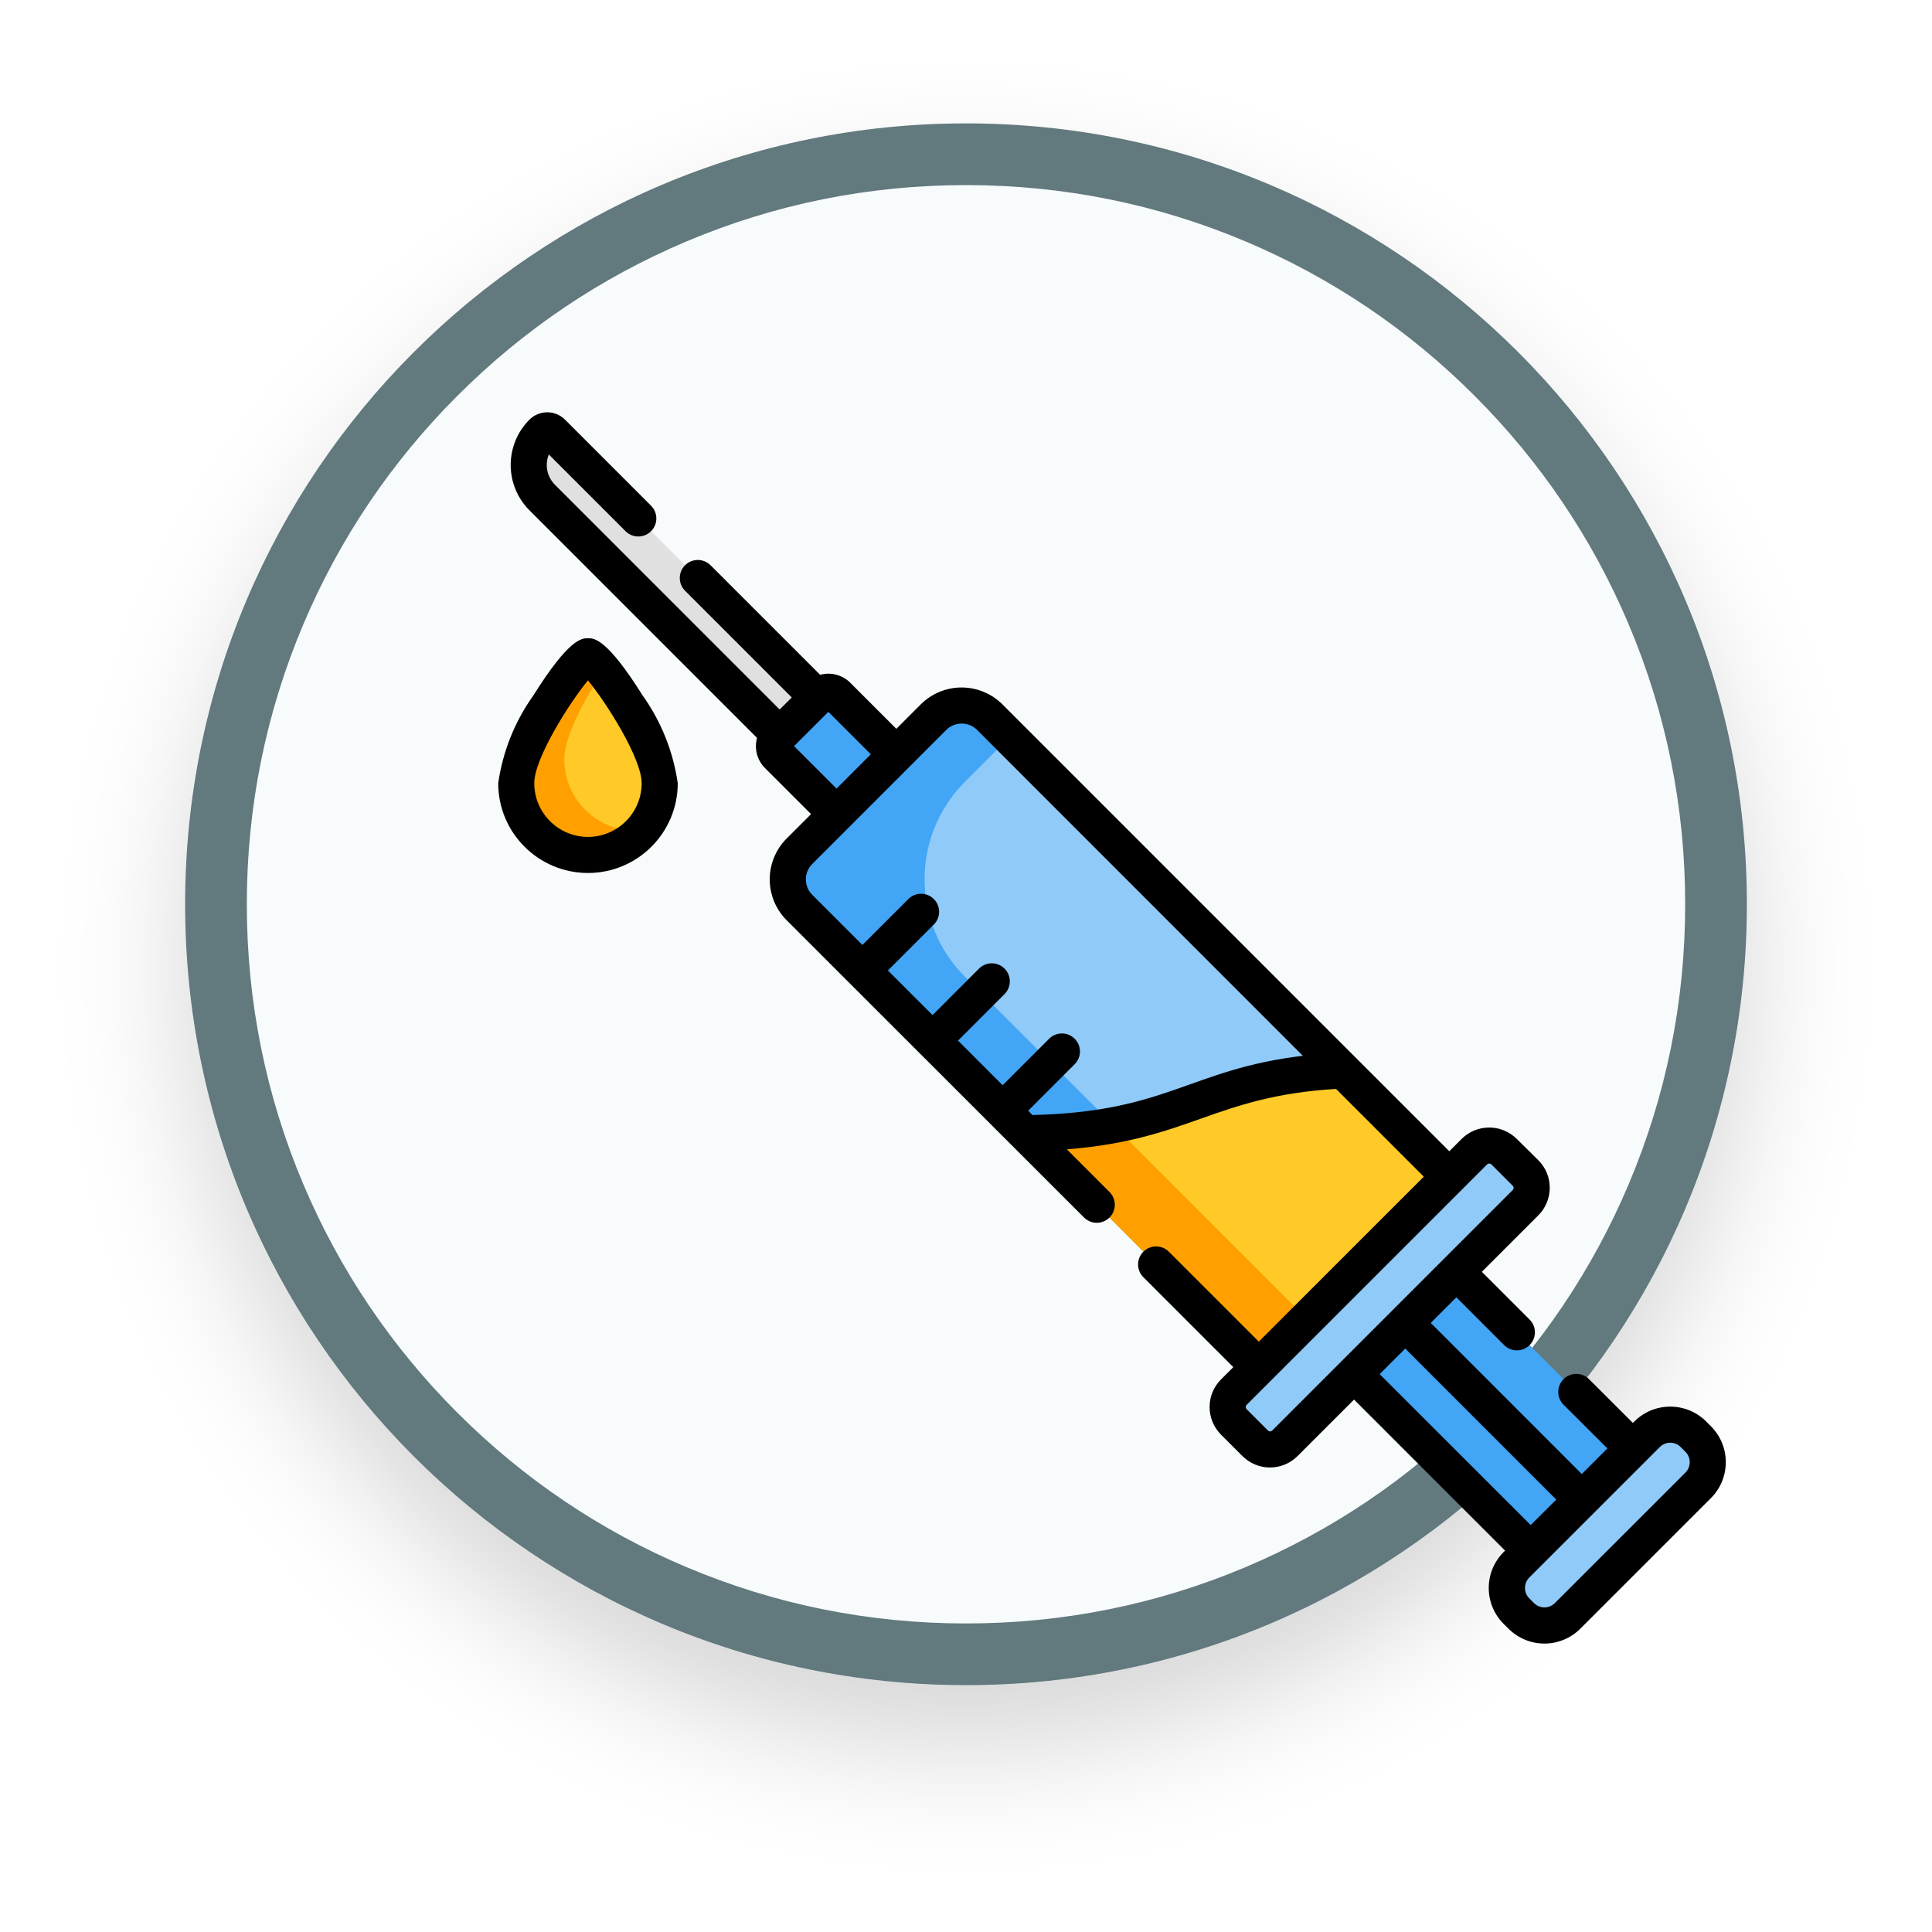
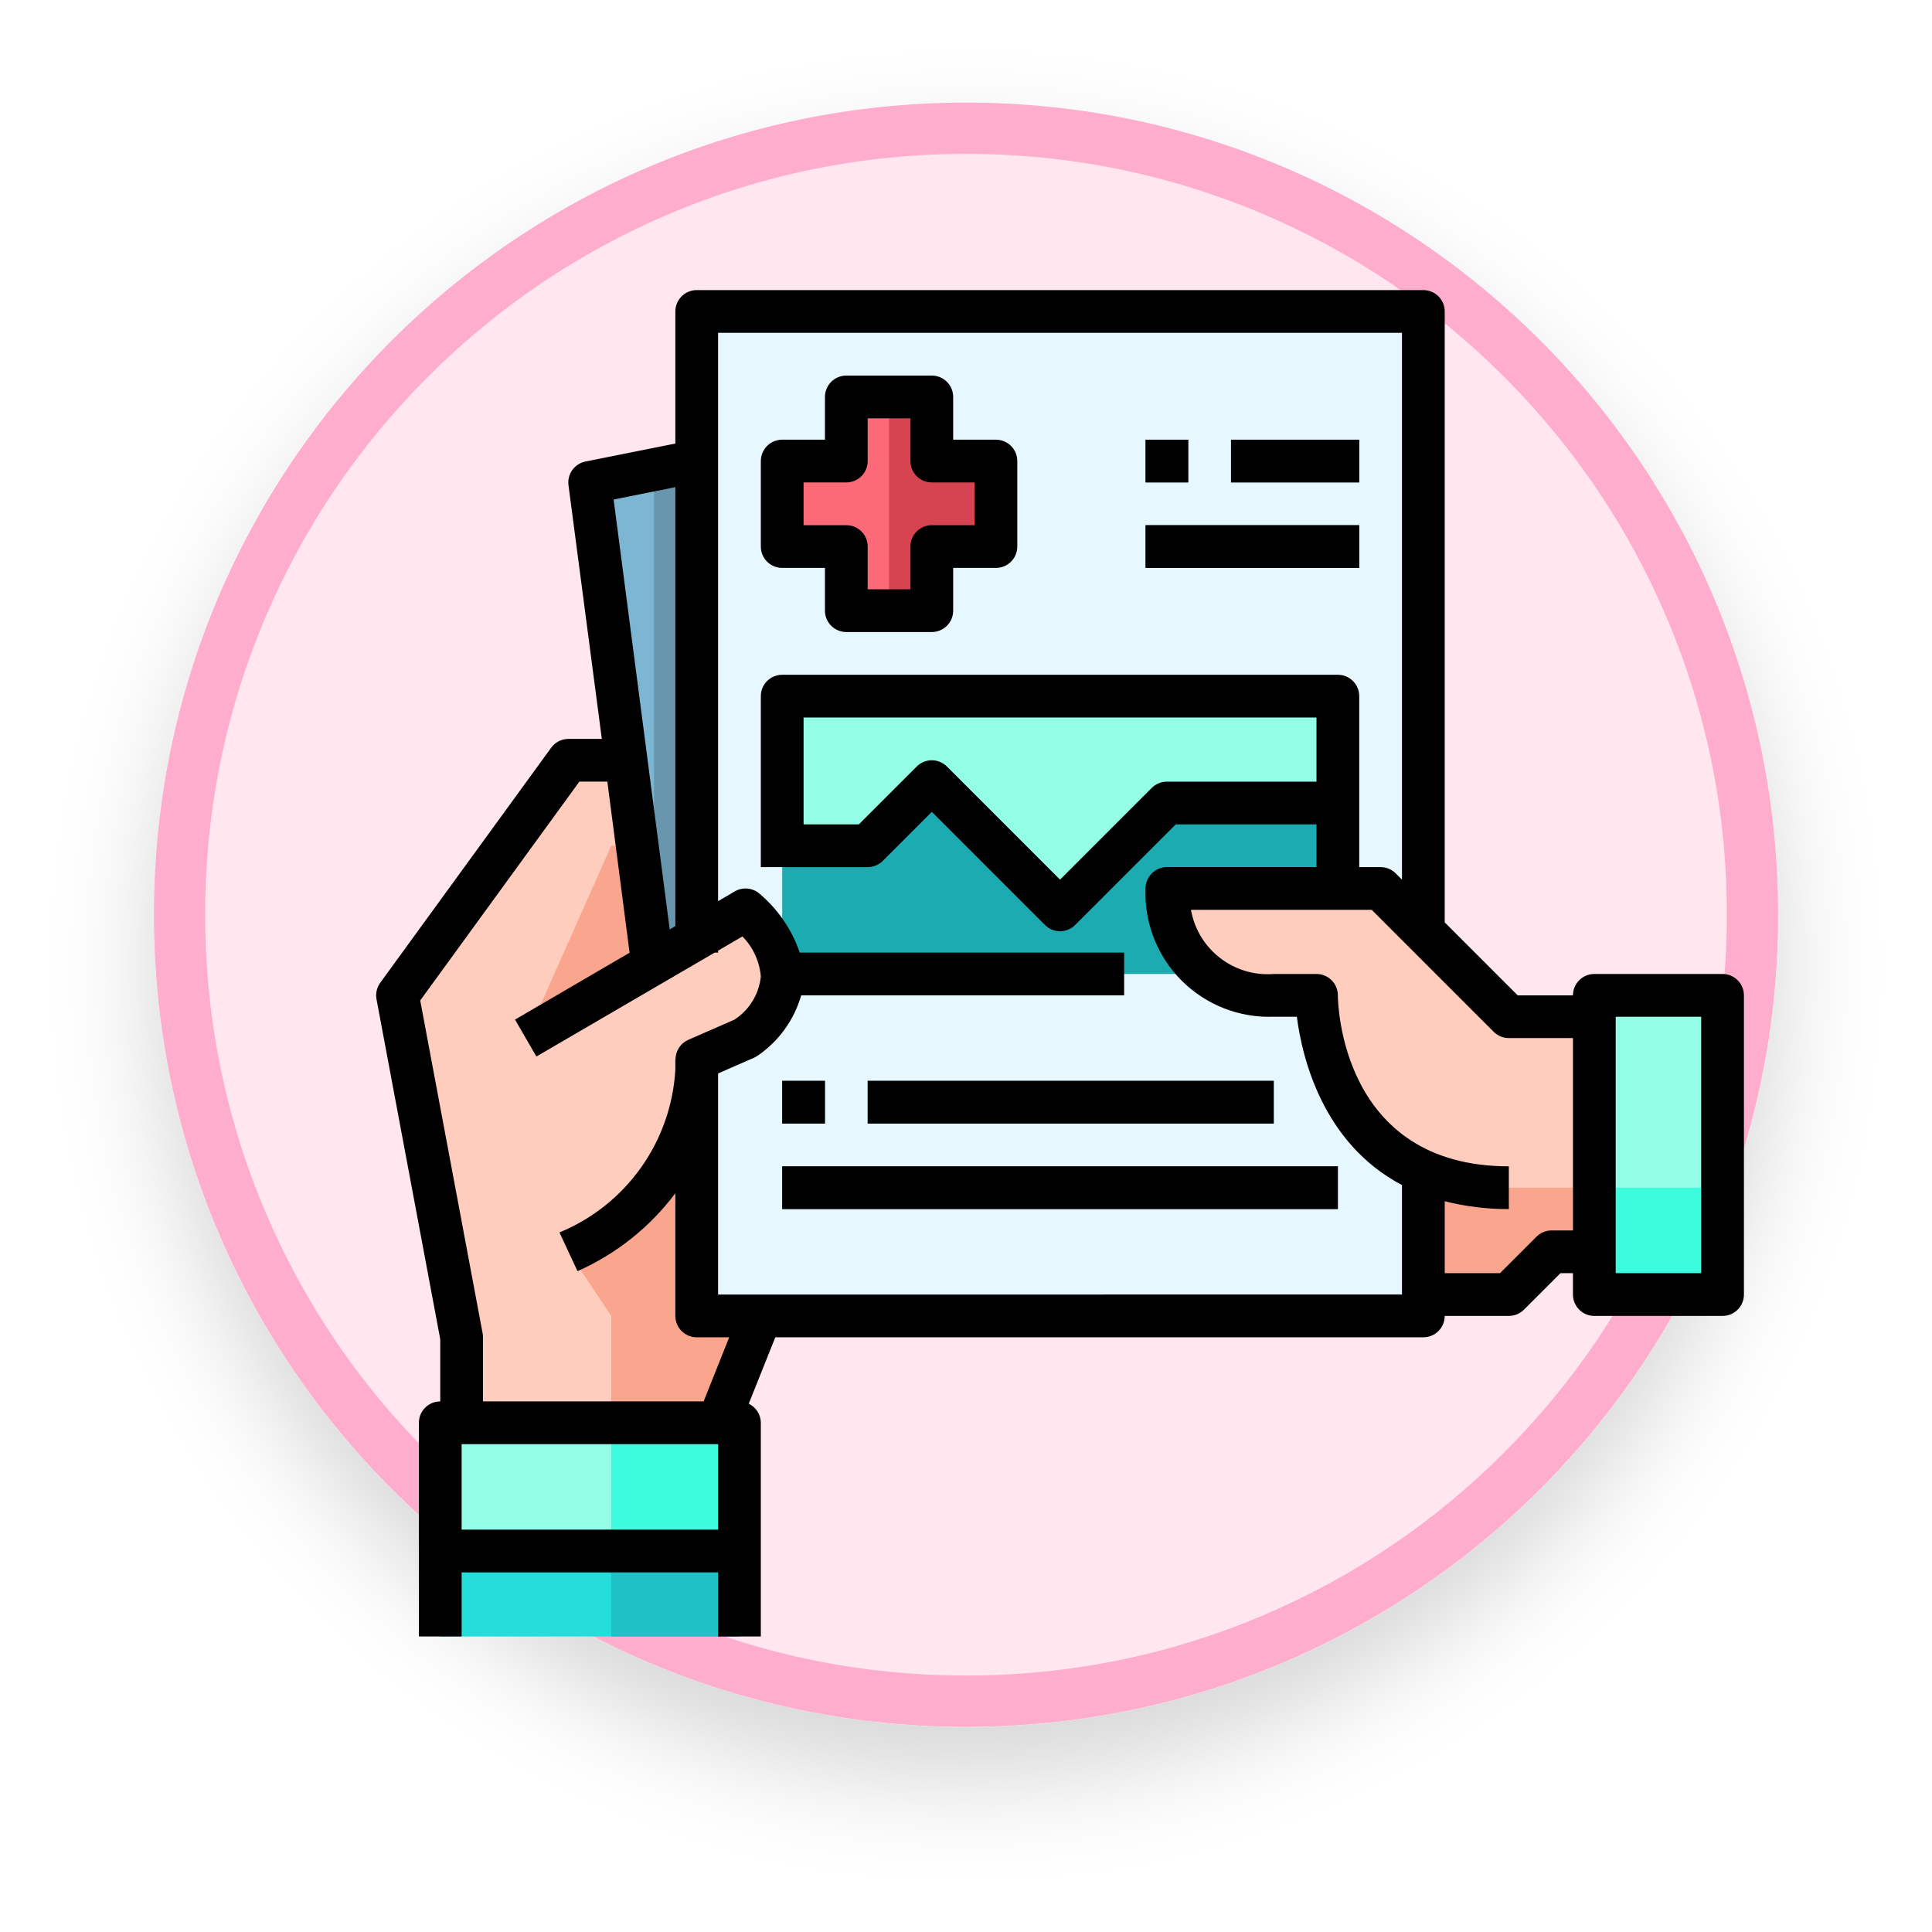
- <svg xmlns="http://www.w3.org/2000/svg" width="93.934" height="93.934" viewBox="0 0 93.934 93.934">
+ <svg xmlns="http://www.w3.org/2000/svg" width="113" height="113" viewBox="0 0 113 113">
  <defs>
-     <filter id="Path_978624" x="0" y="0" width="93.934" height="93.934" filterUnits="userSpaceOnUse">
+     <filter id="Path_982547" x="0" y="0" width="113" height="113" filterUnits="userSpaceOnUse">
      <feOffset dy="3" input="SourceAlpha" />
      <feGaussianBlur stdDeviation="3" result="blur" />
      <feFlood flood-opacity="0.161" />
      <feComposite operator="in" in2="blur" />
      <feComposite in="SourceGraphic" />
    </filter>
  </defs>
-   <g id="Group_1210706" data-name="Group 1210706" transform="translate(-189 -6153.875)">
-     <g id="Group_1209928" data-name="Group 1209928">
-       <g id="Group_1208659" data-name="Group 1208659" transform="translate(-420 3972.155)">
-         <g id="Group_1208062" data-name="Group 1208062" transform="translate(412 751.719)">
-           <g id="Group_1144123" data-name="Group 1144123" transform="translate(206 1436)">
-             <g transform="matrix(1, 0, 0, 1, -9, -6)" filter="url(#Path_978624)">
-               <g id="Path_978624-2" data-name="Path 978624" transform="translate(9 6)" fill="#f7fbfc">
-                 <path d="M 37.967 74.434 C 33.043 74.434 28.268 73.47 23.773 71.568 C 19.43 69.732 15.53 67.102 12.181 63.753 C 8.831 60.403 6.202 56.503 4.365 52.161 C 2.464 47.666 1.5 42.89 1.5 37.967 C 1.5 33.043 2.464 28.268 4.365 23.773 C 6.202 19.43 8.831 15.53 12.181 12.181 C 15.53 8.831 19.43 6.202 23.773 4.365 C 28.268 2.464 33.043 1.5 37.967 1.5 C 42.89 1.5 47.666 2.464 52.161 4.365 C 56.503 6.202 60.403 8.831 63.753 12.181 C 67.102 15.53 69.732 19.43 71.568 23.773 C 73.47 28.268 74.434 33.043 74.434 37.967 C 74.434 42.89 73.47 47.666 71.568 52.161 C 69.732 56.503 67.102 60.403 63.753 63.753 C 60.403 67.102 56.503 69.732 52.161 71.568 C 47.666 73.47 42.89 74.434 37.967 74.434 Z" stroke="none" />
-                 <path d="M 37.967 3 C 33.245 3 28.666 3.924 24.357 5.747 C 20.194 7.508 16.454 10.029 13.242 13.242 C 10.029 16.454 7.508 20.194 5.747 24.357 C 3.924 28.666 3 33.245 3 37.967 C 3 42.689 3.924 47.268 5.747 51.577 C 7.508 55.74 10.029 59.48 13.242 62.692 C 16.454 65.904 20.194 68.426 24.357 70.187 C 28.666 72.009 33.245 72.934 37.967 72.934 C 42.689 72.934 47.268 72.009 51.577 70.187 C 55.74 68.426 59.48 65.904 62.692 62.692 C 65.904 59.48 68.426 55.74 70.187 51.577 C 72.009 47.268 72.934 42.689 72.934 37.967 C 72.934 33.245 72.009 28.666 70.187 24.357 C 68.426 20.194 65.904 16.454 62.692 13.242 C 59.48 10.029 55.74 7.508 51.577 5.747 C 47.268 3.924 42.689 3 37.967 3 M 37.967 0 C 58.935 0 75.934 16.998 75.934 37.967 C 75.934 58.935 58.935 75.934 37.967 75.934 C 16.998 75.934 0 58.935 0 37.967 C 0 16.998 16.998 0 37.967 0 Z" stroke="none" fill="#62797e" />
+   <g id="Group_1223660" data-name="Group 1223660" transform="translate(-1216 -8013.033)">
+     <g id="Group_1222922" data-name="Group 1222922">
+       <g id="Group_1219118" data-name="Group 1219118" transform="translate(0 923.189)">
+         <g id="Group_1217927" data-name="Group 1217927" transform="translate(-1.234 -2607)">
+           <g id="Group_1216308" data-name="Group 1216308" transform="translate(1226.234 9702.844)">
+             <g id="Group_1208705" data-name="Group 1208705">
+               <g id="Group_1148633" data-name="Group 1148633">
+                 <g id="Group_1148525" data-name="Group 1148525">
+                   <g transform="matrix(1, 0, 0, 1, -9, -6)" filter="url(#Path_982547)">
+                     <g id="Path_982547-2" data-name="Path 982547" transform="translate(9 6)" fill="#ffe6ef">
+                       <path d="M 47.5 93.5 C 41.289 93.5 35.265 92.284 29.595 89.886 C 24.118 87.569 19.198 84.252 14.973 80.027 C 10.748 75.802 7.431 70.882 5.114 65.405 C 2.716 59.735 1.5 53.711 1.5 47.5 C 1.5 41.289 2.716 35.265 5.114 29.595 C 7.431 24.118 10.748 19.198 14.973 14.973 C 19.198 10.748 24.118 7.431 29.595 5.114 C 35.265 2.716 41.289 1.5 47.5 1.5 C 53.711 1.5 59.735 2.716 65.405 5.114 C 70.882 7.431 75.802 10.748 80.027 14.973 C 84.252 19.198 87.569 24.118 89.886 29.595 C 92.284 35.265 93.5 41.289 93.5 47.5 C 93.5 53.711 92.284 59.735 89.886 65.405 C 87.569 70.882 84.252 75.802 80.027 80.027 C 75.802 84.252 70.882 87.569 65.405 89.886 C 59.735 92.284 53.711 93.5 47.5 93.5 Z" stroke="none" />
+                       <path d="M 47.5 3 C 41.491 3 35.664 4.176 30.18 6.496 C 24.881 8.737 20.122 11.946 16.034 16.034 C 11.946 20.122 8.737 24.881 6.496 30.18 C 4.176 35.664 3 41.491 3 47.5 C 3 53.509 4.176 59.336 6.496 64.82 C 8.737 70.119 11.946 74.878 16.034 78.966 C 20.122 83.054 24.881 86.263 30.18 88.504 C 35.664 90.824 41.491 92 47.5 92 C 53.509 92 59.336 90.824 64.82 88.504 C 70.119 86.263 74.878 83.054 78.966 78.966 C 83.054 74.878 86.263 70.119 88.504 64.82 C 90.824 59.336 92 53.509 92 47.5 C 92 41.491 90.824 35.664 88.504 30.18 C 86.263 24.881 83.054 20.122 78.966 16.034 C 74.878 11.946 70.119 8.737 64.82 6.496 C 59.336 4.176 53.509 3 47.5 3 M 47.5 0 C 73.734 0 95 21.266 95 47.5 C 95 73.734 73.734 95 47.5 95 C 21.266 95 0 73.734 0 47.5 C 0 21.266 21.266 0 47.5 0 Z" stroke="none" fill="#ffadcc" />
+                     </g>
+                   </g>
+                 </g>
              </g>
            </g>
          </g>
        </g>
      </g>
-       <g id="heroina_1_" data-name="heroina (1)" transform="translate(272.907 6233.785) rotate(-180)">
-         <path id="Path_1079382" data-name="Path 1079382" d="M6.975,3.487A3.487,3.487,0,0,0,0,3.487C0,5.413,3.049,9.661,3.487,9.661S6.975,5.413,6.975,3.487Z" transform="translate(51.832 38.343)" fill="#ffca28" />
-         <path id="Path_1079383" data-name="Path 1079383" d="M2.615,9.661c-.111,0-.39-.273-.744-.711C2.8,7.566,3.764,5.742,3.764,4.657A3.487,3.487,0,0,0,.277,1.169c-.093,0-.185,0-.277.012A3.487,3.487,0,0,1,6.1,3.487C6.1,5.413,3.054,9.661,2.615,9.661Z" transform="translate(52.705 38.343)" fill="#ffa000" />
-         <path id="Path_1079384" data-name="Path 1079384" d="M31.6,25.081,25.081,31.6a1.936,1.936,0,0,1-2.738,0L0,9.253,9.253,0,31.6,22.343A1.936,1.936,0,0,1,31.6,25.081Z" transform="translate(13.442 13.443)" fill="#90caf9" />
-         <path id="Path_1079385" data-name="Path 1079385" d="M24.682,25.081,18.166,31.6a1.936,1.936,0,0,1-2.738,0l-.969-.969,2.175-2.175a6.7,6.7,0,0,0,0-9.479L0,2.338,2.338,0,24.681,22.343A1.936,1.936,0,0,1,24.682,25.081Z" transform="translate(20.357 13.443)" fill="#42a5f5" />
-         <rect id="Rectangle_418187" data-name="Rectangle 418187" width="7.027" height="12.138" transform="translate(4.517 9.488) rotate(-45)" fill="#42a5f5" />
-         <path id="Path_1079386" data-name="Path 1079386" d="M12,.3.3,12a1.018,1.018,0,0,0,0,1.439l1.045,1.045a1.018,1.018,0,0,0,1.439,0l11.7-11.7a1.018,1.018,0,0,0,0-1.439L13.439.3A1.018,1.018,0,0,0,12,.3Z" transform="translate(9.435 9.436)" fill="#ef5350" />
-         <path id="Path_1079387" data-name="Path 1079387" d="M12,.3.3,12a1.018,1.018,0,0,0,0,1.439l1.045,1.045a1.018,1.018,0,0,0,1.439,0l11.7-11.7a1.018,1.018,0,0,0,0-1.439L13.439.3A1.018,1.018,0,0,0,12,.3Z" transform="translate(9.435 9.436)" fill="#90caf9" />
-         <path id="Path_1079388" data-name="Path 1079388" d="M6.815.466.466,6.815a1.593,1.593,0,0,0,0,2.252L.7,9.3a1.593,1.593,0,0,0,2.252,0L9.3,2.951A1.593,1.593,0,0,0,9.3.7L9.068.466A1.593,1.593,0,0,0,6.815.466Z" transform="translate(0.876 0.877)" fill="#90caf9" />
-         <path id="Path_1079389" data-name="Path 1079389" d="M5.764,3.755,3.755,5.764a.635.635,0,0,1-.9,0L0,2.908,2.908,0,5.764,2.857A.635.635,0,0,1,5.764,3.755Z" transform="translate(40.326 40.328)" fill="#42a5f5" />
-         <path id="Path_1079390" data-name="Path 1079390" d="M1.828,0,0,1.828,12.883,14.711a.347.347,0,0,0,.491,0h0a2.238,2.238,0,0,0,0-3.166Z" transform="translate(44.172 44.174)" fill="#e0e0e0" />
-         <path id="Path_1079391" data-name="Path 1079391" d="M0,9.253,9.253,0l11.37,11.37c-7.757.094-8.378,2.713-15.46,3.046Z" transform="translate(13.442 13.443)" fill="#ffca28" />
-         <path id="Path_1079392" data-name="Path 1079392" d="M0,2.338,2.338,0l11.37,11.37a24.642,24.642,0,0,0-4.288.389Z" transform="translate(20.357 13.443)" fill="#ffa000" />
-         <g id="Group_1209927" data-name="Group 1209927" transform="translate(0 0)">
-           <path id="Path_1079393" data-name="Path 1079393" d="M7.015,8.639c-1.741,2.775-2.356,2.775-2.651,2.775s-.91,0-2.651-2.775A9.719,9.719,0,0,1,0,4.364a4.364,4.364,0,1,1,8.729,0A9.718,9.718,0,0,1,7.015,8.639ZM4.364,1.754a2.613,2.613,0,0,0-2.61,2.611c0,1.211,1.724,3.923,2.611,5,.886-1.074,2.611-3.786,2.611-5A2.614,2.614,0,0,0,4.364,1.754Z" transform="translate(50.955 37.466)" />
-           <path id="Path_1079394" data-name="Path 1079394" d="M58.166,55.1a3.119,3.119,0,0,1,0,4.406,1.223,1.223,0,0,1-1.731,0L52.24,55.31a.877.877,0,0,1,1.24-1.24l3.744,3.744a1.364,1.364,0,0,0-.3-1.475L46,45.414,45.412,46l5.175,5.175a.877.877,0,1,1-1.24,1.24L44.031,47.1a1.5,1.5,0,0,1-1.468-.389l-2.236-2.236L39.143,45.66a2.811,2.811,0,0,1-3.978,0L13.442,23.937l-.6.6a1.9,1.9,0,0,1-2.679,0L9.113,23.5a1.894,1.894,0,0,1,0-2.679l2.746-2.746-2.31-2.31a.877.877,0,1,1,1.24-1.24l2.31,2.31,1.245-1.245L7,8.243,5.756,9.488,7.9,11.627a.877.877,0,0,1-1.24,1.24L4.516,10.728l-.07.07a2.473,2.473,0,0,1-3.493,0l-.232-.232a2.473,2.473,0,0,1,0-3.493L7.071.724a2.468,2.468,0,0,1,3.493,0L10.8.956a2.468,2.468,0,0,1,0,3.493l-.07.07,7.343,7.343,2.746-2.746a1.894,1.894,0,0,1,2.68,0l1.045,1.045a1.9,1.9,0,0,1,0,2.679l-.6.6,4.385,4.385a.877.877,0,0,1-1.24,1.24l-4.385-4.385L14.682,22.7l4.267,4.267c5.921-.361,7.1-2.466,13.088-2.937l-2.063-2.063a.877.877,0,1,1,1.24-1.24L45.658,35.166a2.811,2.811,0,0,1,0,3.978l-1.184,1.184,2.236,2.236a1.5,1.5,0,0,1,.389,1.468ZM9.555,2.2l-.232-.232a.715.715,0,0,0-1.012,0L1.962,8.312a.717.717,0,0,0,0,1.012l.232.232a.717.717,0,0,0,1.012,0L9.555,3.208A.715.715,0,0,0,9.555,2.2Zm-.07,3.562L8.241,7l7.343,7.343L16.828,13.1ZM23.3,11.4l-1.045-1.045a.141.141,0,0,0-.2,0h0l-11.7,11.7a.141.141,0,0,0,0,.2L11.4,23.3a.141.141,0,0,0,.2,0L23.3,11.6A.141.141,0,0,0,23.3,11.4ZM44.418,36.407l-2.441-2.441L39.7,36.239A.877.877,0,0,1,38.464,35l2.274-2.274-2.17-2.17L36.294,32.83a.877.877,0,0,1-1.24-1.24l2.274-2.274-2.169-2.17L32.884,29.42a.877.877,0,0,1-1.24-1.24l2.274-2.274-.209-.209c-6.567.152-7.629,2.213-13.145,2.881L36.4,44.42a1.059,1.059,0,0,0,1.5,0L44.418,37.9A1.059,1.059,0,0,0,44.418,36.407Zm-1.183,5.162-1.668,1.668L43.632,45.3,45.3,43.634Z" transform="translate(0 0)" />
+       <g id="_02-Medical_Result" data-name="02-Medical Result" transform="translate(1238 8030)">
+         <path id="Path_1174441" data-name="Path 1174441" d="M16.25,8V35.925l-2.575,1.5L12.125,25.5,10,9.25Z" transform="translate(2.5 2)" fill="#7cb6d3" />
+         <path id="Path_1174442" data-name="Path 1174442" d="M13.05,8.5V35.925l-.251.146.176,1.354,2.575-1.5V8Z" transform="translate(3.2 2)" fill="#6796ae" />
+         <path id="Path_1174443" data-name="Path 1174443" d="M31.5,8.75v5H27.75V17.5h-5V13.75H19v-5h3.75V5h5V8.75Z" transform="translate(4.75 1.25)" fill="#fc6a78" />
+         <path id="Path_1174444" data-name="Path 1174444" d="M20,32H44.762a6.116,6.116,0,0,0,3.987,1.25h2.5s0,7.6,6.25,10.3V52H15V37.625c.012-.4,0-.625,0-.625l2.862-1.25A4.465,4.465,0,0,0,19.987,32Z" transform="translate(3.75 8)" fill="#e7f7ff" />
+         <path id="Path_1174445" data-name="Path 1174445" d="M57.5,1V37.25L55,34.75H52.5V23.5H20V39.75h-.012A5.771,5.771,0,0,0,17.862,36L15,37.675V1Zm-25,13.75v-5H28.75V6h-5V9.75H20v5h3.75V18.5h5V14.75Z" transform="translate(3.75 0.25)" fill="#e7f7ff" />
+         <path id="Path_1174446" data-name="Path 1174446" d="M41.5,29.25a7.019,7.019,0,0,0,2.263,5H19v-7.5h5L27.75,23l7.5,7.5,6.25-6.25h10v5Z" transform="translate(4.75 5.75)" fill="#1babb1" />
+         <path id="Path_1174447" data-name="Path 1174447" d="M51.5,19v6.25h-10L35.25,31.5,27.75,24,24,27.75H19V19Z" transform="translate(4.75 4.75)" fill="#94fde5" />
+         <path id="Path_1174448" data-name="Path 1174448" d="M3,59H20.5v5H3Z" transform="translate(0.75 14.75)" fill="#25dddb" />
+         <path id="Path_1174449" data-name="Path 1174449" d="M11,59h7.5v5H11Z" transform="translate(2.75 14.75)" fill="#1fc1c7" />
+         <path id="Path_1174450" data-name="Path 1174450" d="M64.5,33V50.5H57V33Z" transform="translate(14.25 8.25)" fill="#94fde5" />
+         <path id="Path_1174451" data-name="Path 1174451" d="M64.5,42v6.25H57V42Z" transform="translate(14.25 10.5)" fill="#3dfcdd" />
+         <path id="Path_1174452" data-name="Path 1174452" d="M20.5,53v7.5H3V53H20.5Z" transform="translate(0.75 13.25)" fill="#94fde5" />
+         <path id="Path_1174453" data-name="Path 1174453" d="M18.5,53v7.5H11V53h7.5Z" transform="translate(2.75 13.25)" fill="#3dfcdd" />
+         <path id="Path_1174454" data-name="Path 1174454" d="M18.5,40.125V54.5h3.75l-2.5,6.25h-15v-5L1,35.75,11,22h3.375l1.55,11.925,2.575-1.5,2.862-1.675a5.771,5.771,0,0,1,2.125,3.75,4.465,4.465,0,0,1-2.125,3.75L18.5,39.5Z" transform="translate(0.25 5.5)" fill="#ffcdbe" />
+         <path id="Path_1174455" data-name="Path 1174455" d="M52,44.55c-6.25-2.7-6.25-10.3-6.25-10.3h-2.5A6.116,6.116,0,0,1,39.262,33,7.019,7.019,0,0,1,37,28H49.5L52,30.5l5,5h5V49.25H59.5L57,51.75H52Z" transform="translate(9.25 7)" fill="#ffcdbe" />
+         <path id="Path_1174456" data-name="Path 1174456" d="M13.525,26l.9,6.925L7,37.25,12,26Z" transform="translate(1.75 6.5)" fill="#faa68e" />
+         <path id="Path_1174457" data-name="Path 1174457" d="M20.25,50.875l-2.5,6.25H11.5v-6.25L9,47.125A12.17,12.17,0,0,0,16.5,36.5V50.875Z" transform="translate(2.25 9.125)" fill="#faa68e" />
+         <path id="Path_1174458" data-name="Path 1174458" d="M54,42.19h5v3.75H56.5L54,48.44H49v-7.2a12.209,12.209,0,0,0,5,.95Z" transform="translate(12.25 10.31)" fill="#faa68e" />
+         <g id="Group_1222921" data-name="Group 1222921" transform="translate(23.75 8.75)">
+           <path id="Path_1174459" data-name="Path 1174459" d="M36,7h2.5V9.5H36Z" transform="translate(-14.75 -7)" fill="#5b849a" />
+           <path id="Path_1174460" data-name="Path 1174460" d="M40,7h7.5V9.5H40Z" transform="translate(-13.75 -7)" fill="#5b849a" />
+           <path id="Path_1174461" data-name="Path 1174461" d="M36,11H48.5v2.5H36Z" transform="translate(-14.75 -6)" fill="#5b849a" />
+           <path id="Path_1174462" data-name="Path 1174462" d="M19,37h2.5v2.5H19Z" transform="translate(-19 0.5)" fill="#5b849a" />
+           <path id="Path_1174463" data-name="Path 1174463" d="M23,37H46.75v2.5H23Z" transform="translate(-18 0.5)" fill="#5b849a" />
+           <path id="Path_1174464" data-name="Path 1174464" d="M19,41H51.5v2.5H19Z" transform="translate(-19 1.5)" fill="#5b849a" />
        </g>
+         <path id="Path_1174465" data-name="Path 1174465" d="M26.5,8.75V5H24V17.5h2.5V13.75h3.75v-5Z" transform="translate(6 1.25)" fill="#d64351" />
+         <path id="Path_1174466" data-name="Path 1174466" d="M78.75,40h-7.5A1.25,1.25,0,0,0,70,41.25H66.767L62.5,36.982V1.25A1.25,1.25,0,0,0,61.25,0H18.75A1.25,1.25,0,0,0,17.5,1.25V8.975l-5.25,1.05a1.25,1.25,0,0,0-1,1.386L13.2,26.25H11.25a1.25,1.25,0,0,0-1.011.515l-10,13.75a1.25,1.25,0,0,0-.217.965L3.75,61.366V65A1.25,1.25,0,0,0,2.5,66.25v12.5H5V75H20v3.75h2.5V66.25a1.241,1.241,0,0,0-.707-1.114l1.554-3.886h37.9A1.25,1.25,0,0,0,62.5,60h3.75a1.25,1.25,0,0,0,.884-.366L69.267,57.5H70v1.25A1.25,1.25,0,0,0,71.25,60h7.5A1.25,1.25,0,0,0,80,58.75V41.25A1.25,1.25,0,0,0,78.75,40ZM17.5,11.525V37.2l-.33.192L13.89,12.25ZM5,67.5H20v5H5ZM19.154,65H6.25V61.25a1.28,1.28,0,0,0-.021-.23L2.578,41.549l9.309-12.8h1.636l1.3,10.007-6.7,3.912,1.25,2.16L19.8,38.75H20v-.115l1.424-.831A3.8,3.8,0,0,1,22.5,40.149a3.426,3.426,0,0,1-1.542,2.521l-2.709,1.185A1.25,1.25,0,0,0,17.51,45H17.5v.59a10.969,10.969,0,0,1-6.779,9.527l1.057,2.265A14.519,14.519,0,0,0,17.5,52.825V60a1.25,1.25,0,0,0,1.25,1.25h1.9ZM20,58.75V45.817l2.109-.922a1.258,1.258,0,0,0,.265-.158,6.417,6.417,0,0,0,2.487-3.487H43.75v-2.5H24.774a7.781,7.781,0,0,0-2.4-3.487,1.25,1.25,0,0,0-1.4-.092L20,35.74V2.5H60V34.482l-.366-.366a1.25,1.25,0,0,0-.884-.366H57.5v-10a1.25,1.25,0,0,0-1.25-1.25H23.75a1.25,1.25,0,0,0-1.25,1.25v10h6.25a1.25,1.25,0,0,0,.884-.366L32.5,30.517l6.616,6.616a1.25,1.25,0,0,0,1.768,0l5.884-5.884H55v2.5H46.25A1.25,1.25,0,0,0,45,35a7.231,7.231,0,0,0,7.5,7.5h1.351c.3,2.347,1.489,7.391,6.149,9.846v6.4Zm35-30H46.25a1.25,1.25,0,0,0-.884.366L40,34.482l-6.616-6.616a1.25,1.25,0,0,0-1.767,0L28.232,31.25H25V25H55ZM68.75,55a1.25,1.25,0,0,0-.884.366L65.732,57.5H62.5V53.291a14.927,14.927,0,0,0,3.75.459v-2.5c-9.839,0-10-9.595-10-10A1.25,1.25,0,0,0,55,40H52.5a4.555,4.555,0,0,1-4.841-3.75H58.232l7.134,7.134a1.25,1.25,0,0,0,.884.366H70V55Zm8.75,2.5h-5v-15h5Z" />
+         <path id="Path_1174467" data-name="Path 1174467" d="M19.25,15.25h2.5v2.5A1.25,1.25,0,0,0,23,19h5a1.25,1.25,0,0,0,1.25-1.25v-2.5h2.5A1.25,1.25,0,0,0,33,14V9a1.25,1.25,0,0,0-1.25-1.25h-2.5V5.25A1.25,1.25,0,0,0,28,4H23a1.25,1.25,0,0,0-1.25,1.25v2.5h-2.5A1.25,1.25,0,0,0,18,9v5A1.25,1.25,0,0,0,19.25,15.25Zm1.25-5H23A1.25,1.25,0,0,0,24.25,9V6.5h2.5V9A1.25,1.25,0,0,0,28,10.25h2.5v2.5H28A1.25,1.25,0,0,0,26.75,14v2.5h-2.5V14A1.25,1.25,0,0,0,23,12.75H20.5Z" transform="translate(4.5 1)" />
+         <path id="Path_1174468" data-name="Path 1174468" d="M36,7h2.5V9.5H36Z" transform="translate(9 1.75)" />
+         <path id="Path_1174469" data-name="Path 1174469" d="M40,7h7.5V9.5H40Z" transform="translate(10 1.75)" />
+         <path id="Path_1174470" data-name="Path 1174470" d="M36,11H48.5v2.5H36Z" transform="translate(9 2.75)" />
+         <path id="Path_1174471" data-name="Path 1174471" d="M19,37h2.5v2.5H19Z" transform="translate(4.75 9.25)" />
+         <path id="Path_1174472" data-name="Path 1174472" d="M23,37H46.75v2.5H23Z" transform="translate(5.75 9.25)" />
+         <path id="Path_1174473" data-name="Path 1174473" d="M19,41H51.5v2.5H19Z" transform="translate(4.75 10.25)" />
      </g>
    </g>
  </g>
</svg>
